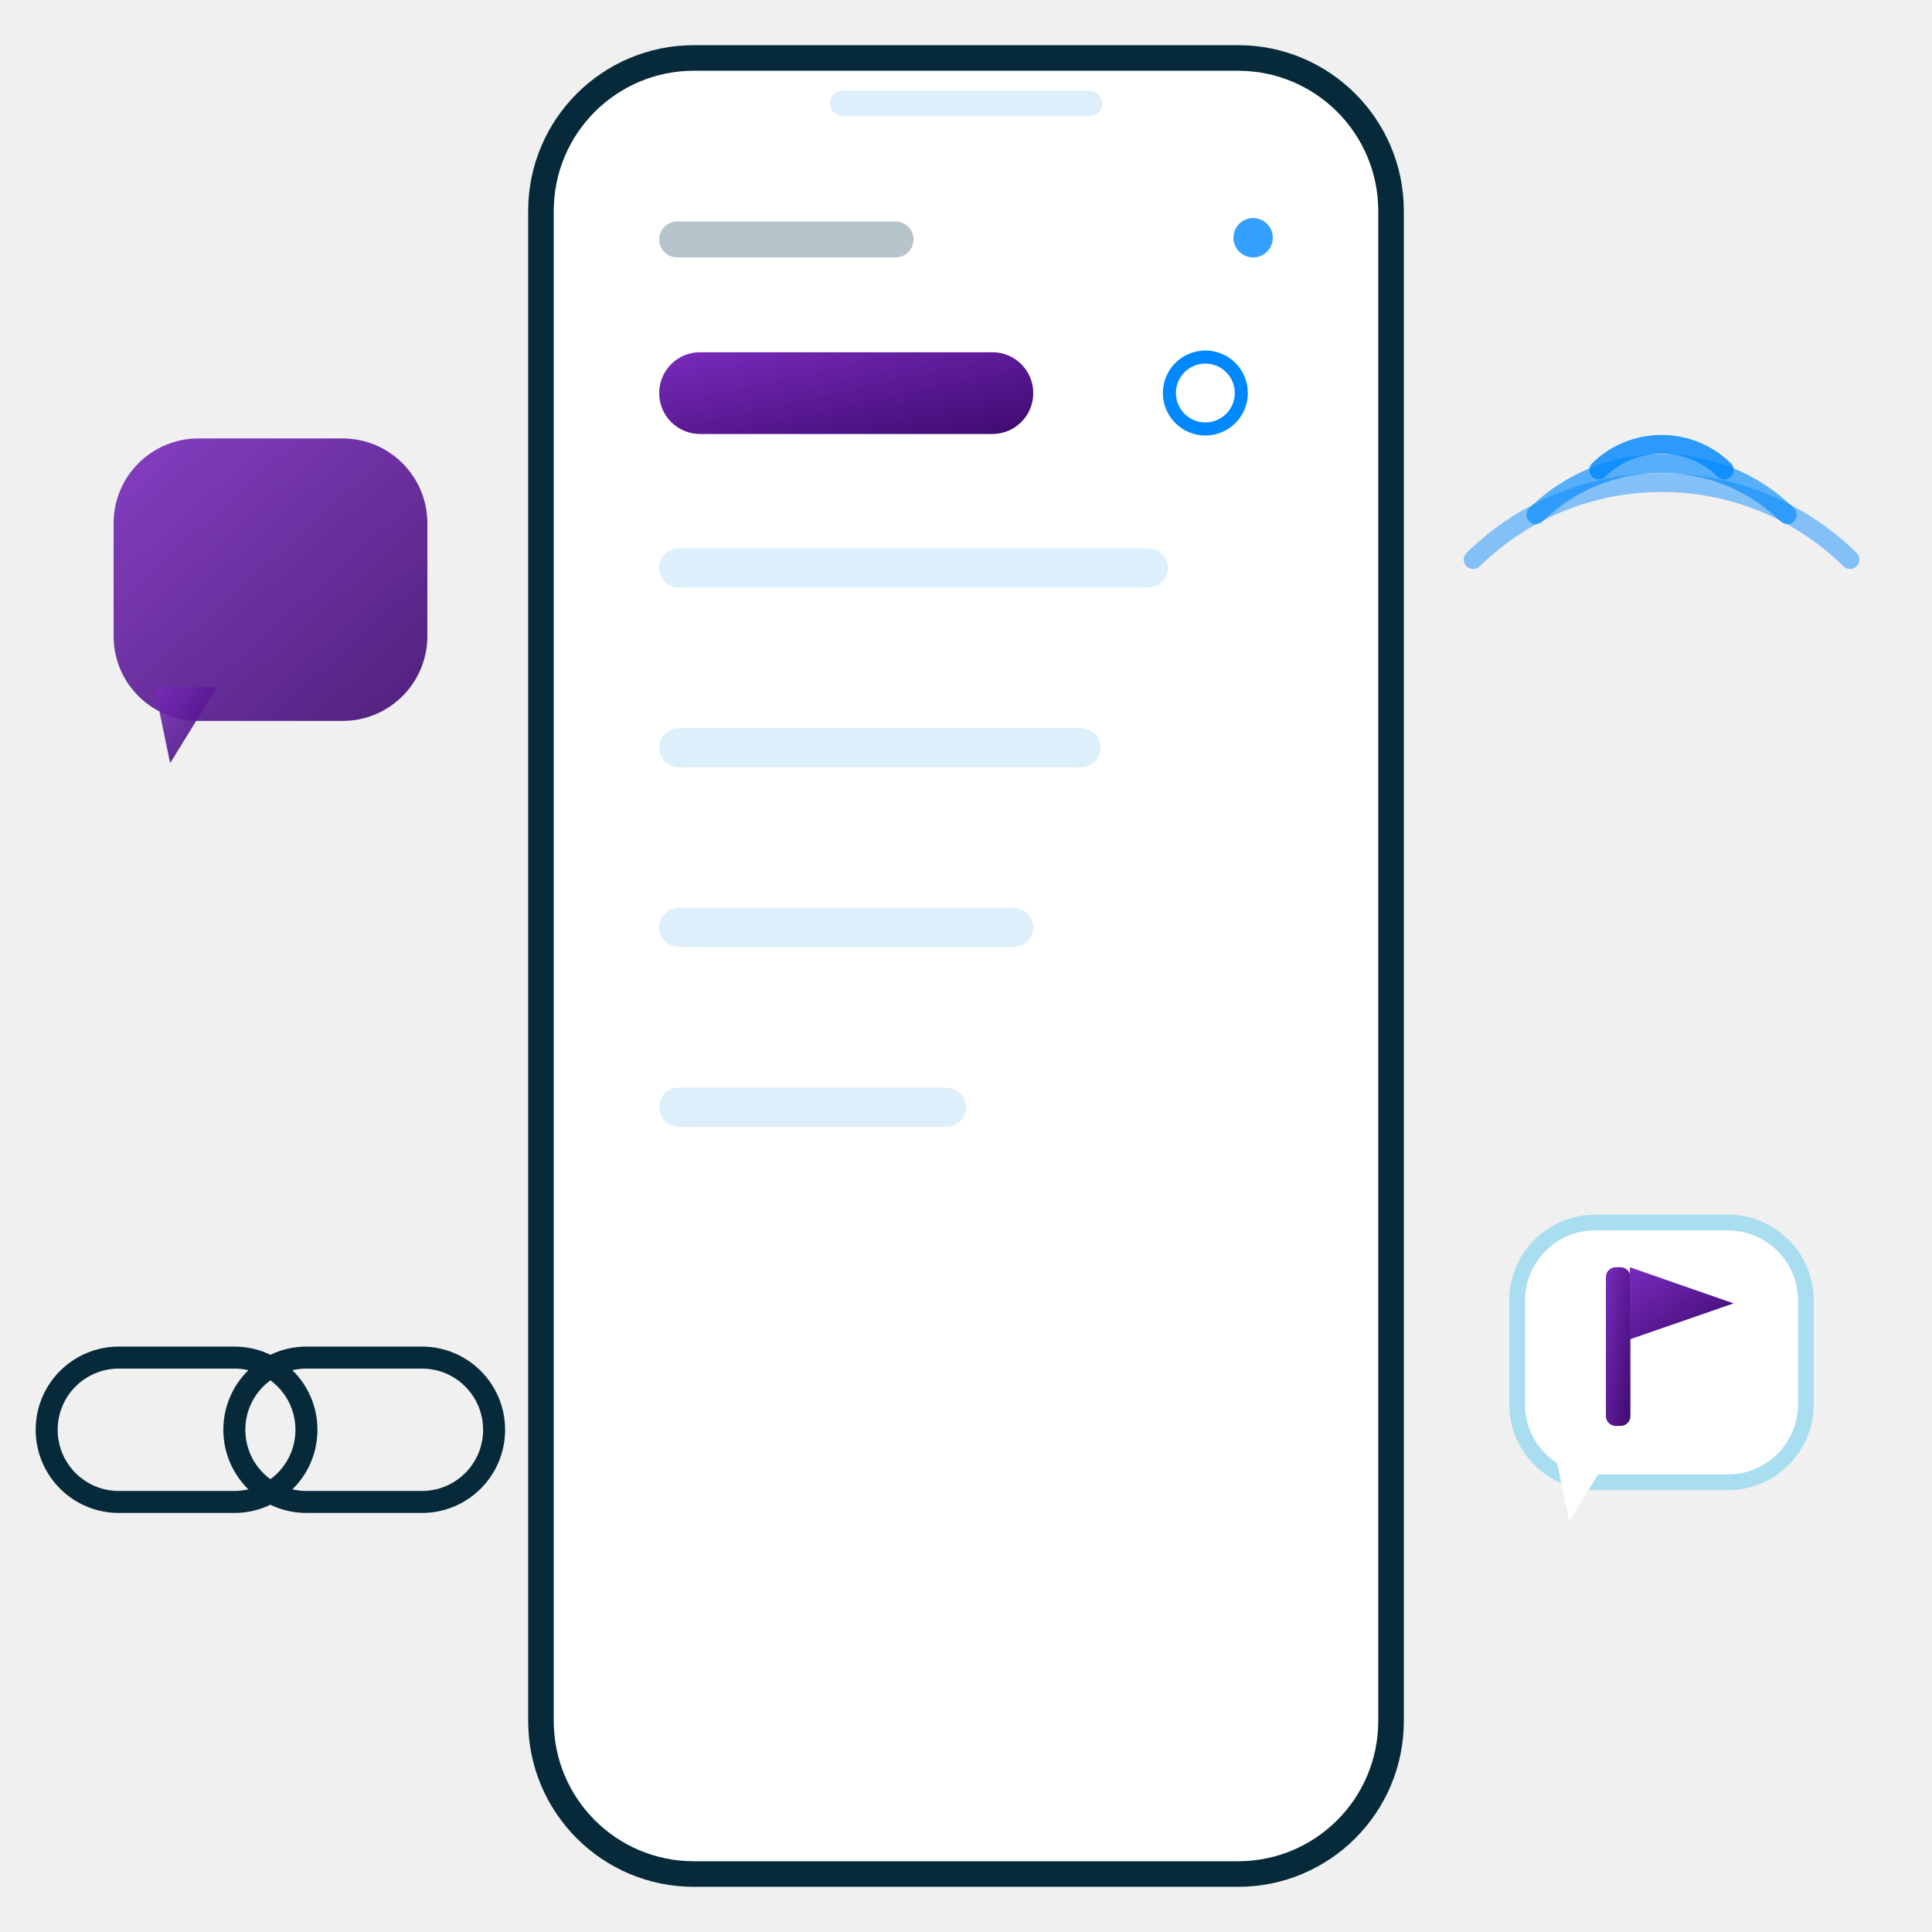
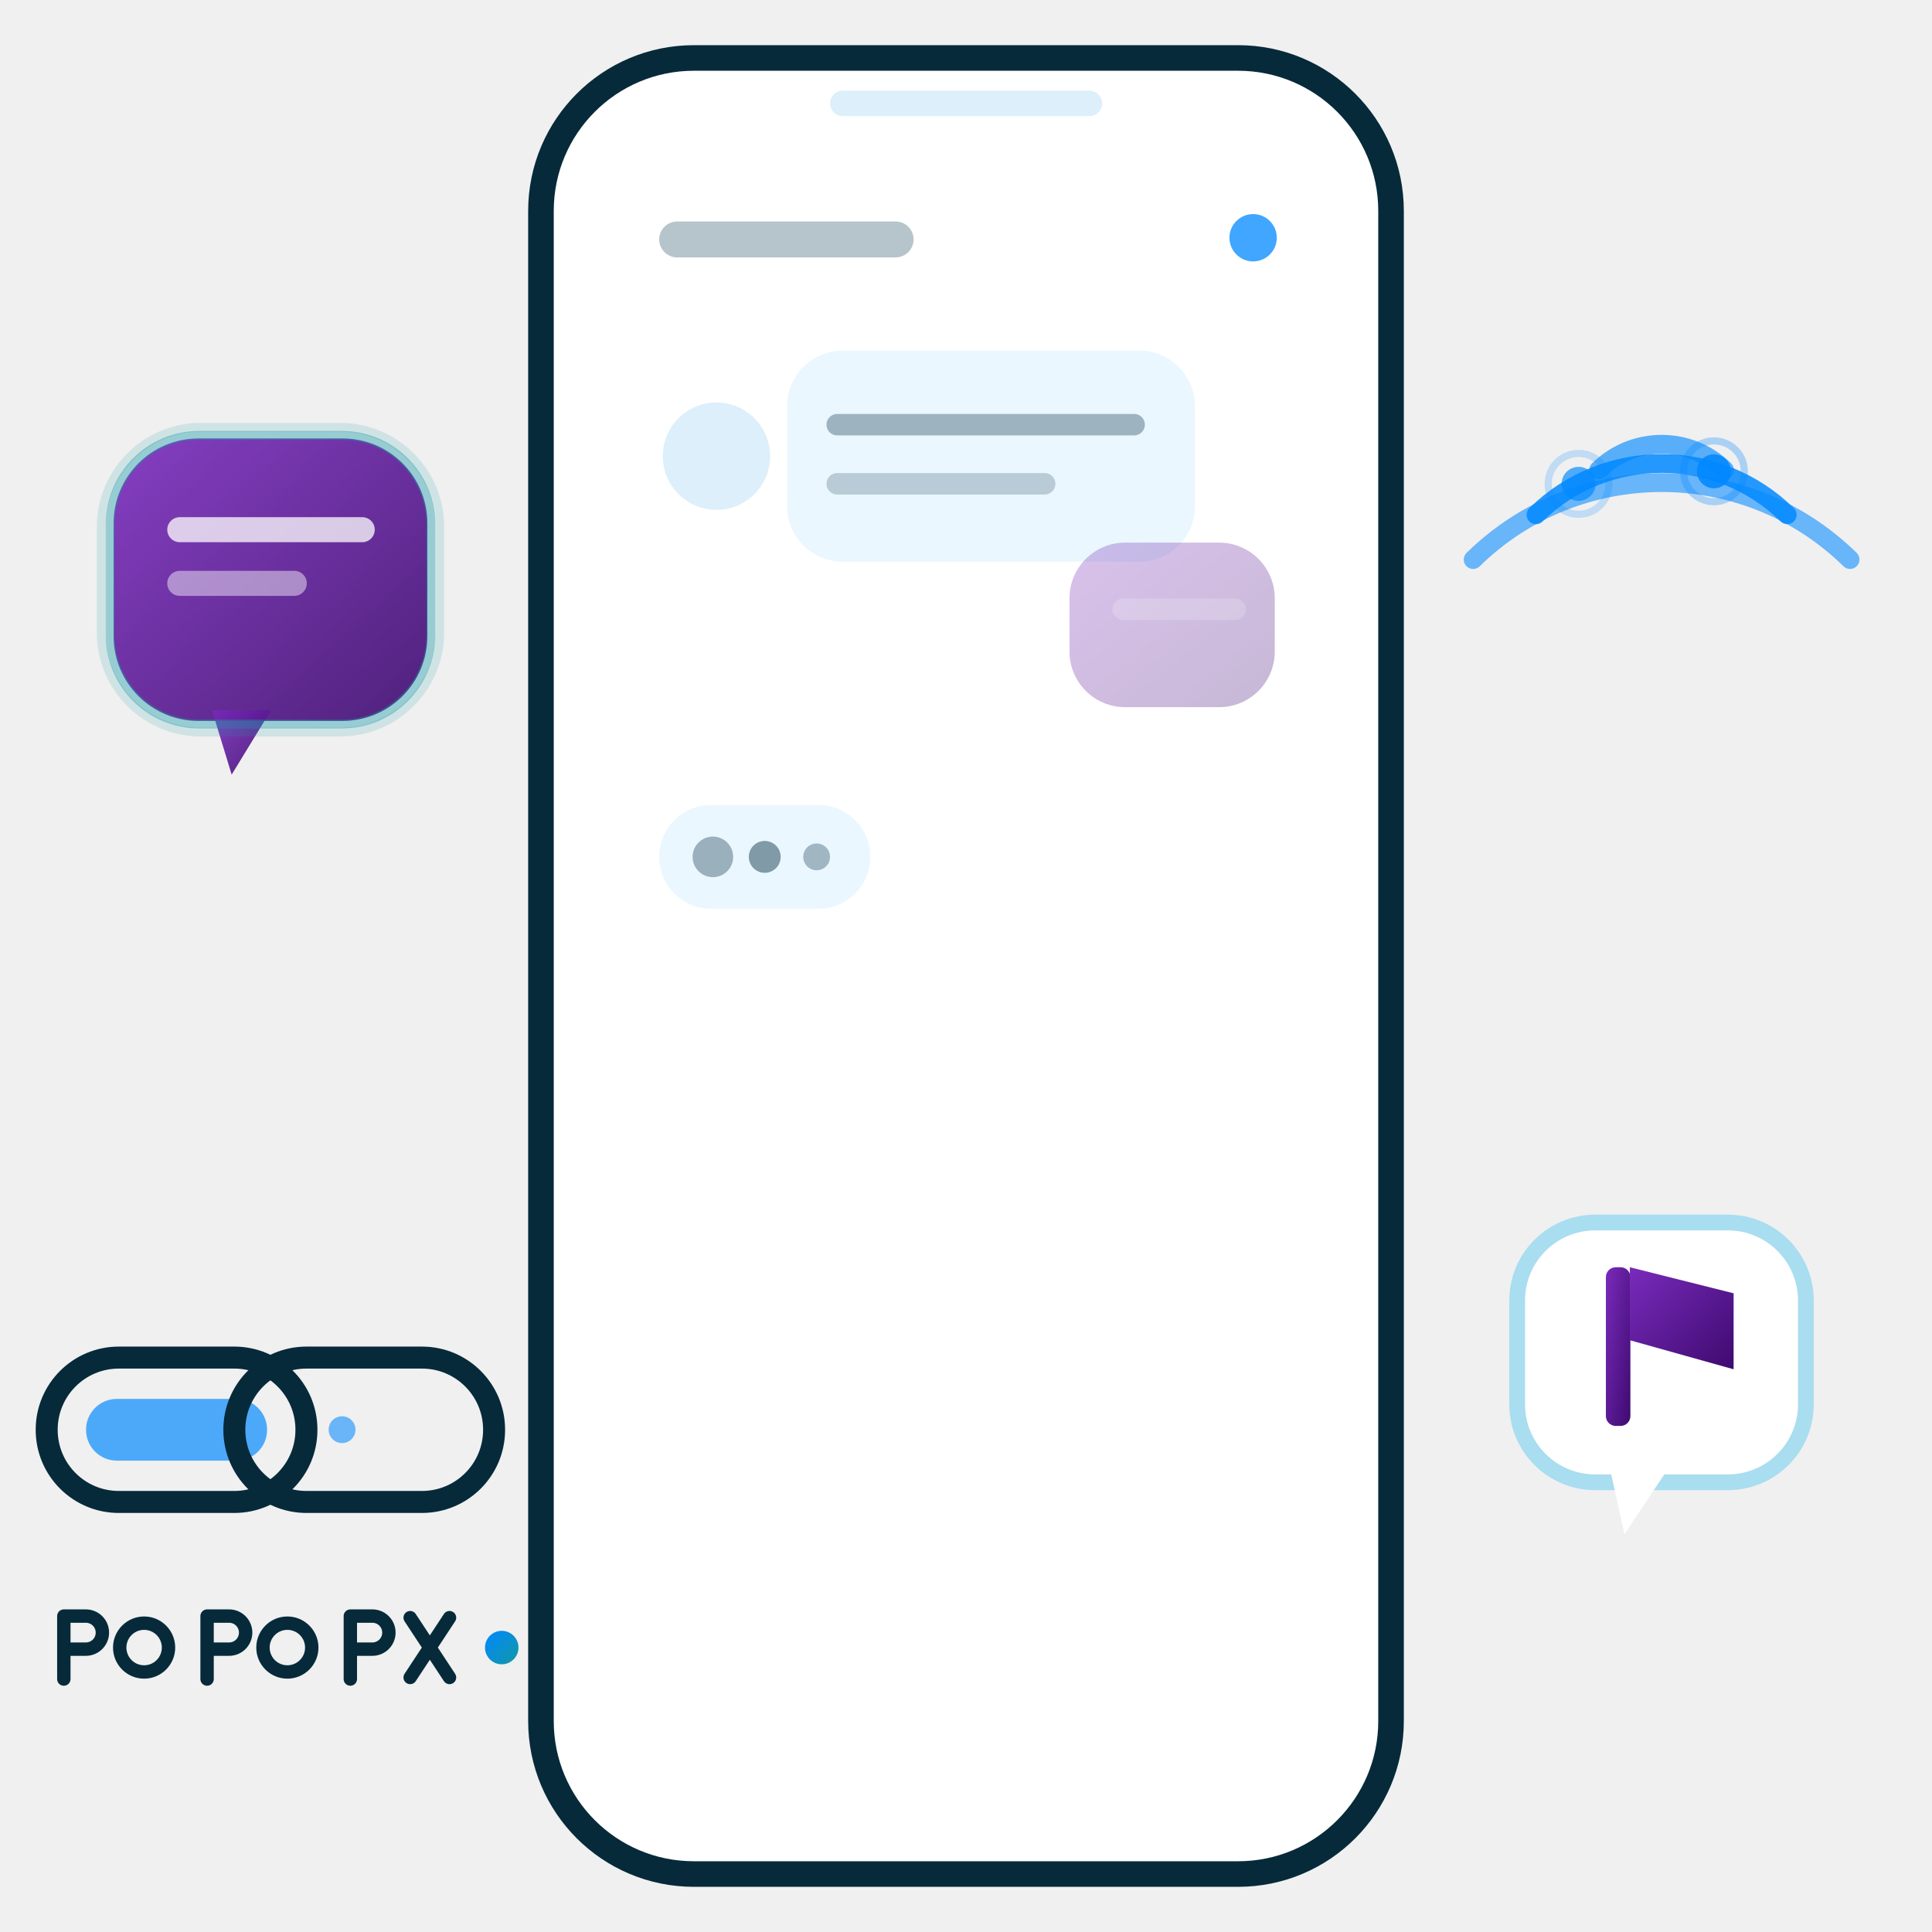
<svg xmlns="http://www.w3.org/2000/svg" width="1080" height="1080" viewBox="0 0 1080 1080">
  <defs>
    <linearGradient id="g1" x1="0" y1="0" x2="1" y2="1">
      <stop offset="0" stop-color="#792BBC" />
      <stop offset="1" stop-color="#3E0A6F" />
    </linearGradient>
    <linearGradient id="g2" x1="0" y1="0" x2="1" y2="1">
      <stop offset="0" stop-color="#7A2BBE" />
      <stop offset="1" stop-color="#3D0A6D" />
    </linearGradient>
    <linearGradient id="g3" x1="0" y1="0" x2="1" y2="1">
      <stop offset="0" stop-color="#0088FF" />
      <stop offset="1" stop-color="#1298A5" />
    </linearGradient>
    <linearGradient id="g4" x1="0" y1="0" x2="1" y2="1">
      <stop offset="0" stop-color="#0088FF" />
      <stop offset="1" stop-color="#70F0F9" />
    </linearGradient>
  </defs>
  <g>
    <rect x="302.4" y="32.4" width="475.2" height="1015.2" rx="85.5" fill="#FFFFFF" stroke="#062A3A" stroke-width="14.3" />
    <rect x="330.9" y="78.1" width="418.2" height="913.7" rx="47.5" fill="#FFFFFF" />
-     <rect x="464.0" y="50.7" width="152.1" height="14.2" rx="7.1" fill="#DCEFFA" />
+     <rect x="464" y="50.7" width="152.1" height="14.2" rx="7.1" fill="#DCEFFA" />
    <rect x="368.5" y="123.8" width="142.2" height="20.1" rx="10.1" fill="#6E8A99" opacity="0.5" />
-     <circle cx="700.5" cy="132.9" r="11.0" fill="#0088FF" opacity="0.8" />
-     <rect x="368.5" y="196.9" width="209.1" height="45.7" rx="22.8" fill="url(#g1)" />
-     <rect x="368.5" y="306.5" width="284.4" height="21.9" rx="11.0" fill="#DCEFFA" />
-     <rect x="368.5" y="407.0" width="246.7" height="21.9" rx="11.0" fill="#DCEFFA" />
-     <rect x="368.5" y="507.5" width="209.1" height="21.9" rx="11.0" fill="#DCEFFA" />
-     <rect x="368.5" y="608.0" width="171.5" height="21.9" rx="11.0" fill="#DCEFFA" />
-     <circle cx="673.8" cy="219.7" r="20.1" fill="none" stroke="#0088FF" stroke-width="7.3" />
+     <circle cx="700.5" cy="132.9" r="13.23" fill="#0088FF" opacity="0.75" />
+     <circle cx="400.5" cy="255" r="30" fill="#DCEFFA" opacity="1" />
+     <rect x="440" y="196" width="228" height="118" rx="31.1" fill="#EAF7FF" opacity="1" />
+     <rect x="462" y="231.4" width="178" height="12" rx="6" fill="#6E8A99" opacity="0.62" />
+     <rect x="462" y="264.44" width="128" height="12" rx="6" fill="#6E8A99" opacity="0.4" />
+     <rect x="597.85" y="303.32" width="114.75" height="92" rx="31.1" fill="url(#g1)" opacity="0.29" />
+     <rect x="621.85" y="334.6" width="74.59" height="12" rx="6" fill="#FFFFFF" opacity="0.18" />
+     <rect x="368.5" y="450" width="118" height="58" rx="29" fill="#EAF7FF" opacity="1" />
+     <circle cx="398.5" cy="479" r="11.34" fill="#6E8A99" opacity="0.65" />
+     <circle cx="427.5" cy="479" r="8.91" fill="#6E8A99" opacity="0.85" />
+     <circle cx="456.5" cy="479" r="7.49" fill="#6E8A99" opacity="0.6" />
    <rect x="63.5" y="245.1" width="175.4" height="157.9" rx="47.4" fill="url(#g1)" opacity="0.9" />
-     <path d="M 86.3 384.0 L 121.4 384.0 L 95.1 426.6 Z" fill="url(#g1)" opacity="0.9" />
+     <path d="M 118.5 397.0 L 151.5 397.0 L 129.5 433.0 Z" fill="url(#g1)" opacity="0.9" />
+     <rect x="61.6" y="243.39" width="179.21" height="161.33" rx="49.69" fill="none" stroke="#1298A5" stroke-width="5" opacity="0.4" />
+     <rect x="56.6" y="238.89" width="189.21" height="170.33" rx="55.69" fill="none" stroke="#1298A5" stroke-width="5" opacity="0.15" />
+     <rect x="93.5" y="289.1" width="116" height="14" rx="7" fill="#FFFFFF" opacity="0.75" />
+     <rect x="93.5" y="319.1" width="78" height="14" rx="7" fill="#FFFFFF" opacity="0.45" />
    <rect x="848.1" y="683.4" width="161.4" height="145.2" rx="43.6" fill="#FFFFFF" stroke="#A9DDF0" stroke-width="8.8" />
-     <path d="M 869.1 811.2 L 901.4 811.2 L 877.2 850.4 Z" fill="#FFFFFF" />
+     <path d="M 900.1 821.6 L 932.1 821.6 L 908.1 857.6 Z" fill="#FFFFFF" />
    <rect x="897.7" y="708.4" width="13.7" height="88.7" rx="5.5" fill="url(#g1)" />
-     <path d="M 911.1 708.4 L 969.1 728.6 L 911.1 748.7 Z" fill="url(#g1)" />
+     <path d="M 911.1 708.4 L 969.1 722.96 L 969.1 765.44 L 911.1 749.2 Z" fill="url(#g1)" />
+     <path d="M 893.71 262.7 a 50.2 50.2 0 0 1 70.28 0" fill="none" stroke="#0088FF" stroke-width="10.5" stroke-linecap="round" stroke-linejoin="round" opacity="0.63" />
+     <path d="M 858.64 287.75 a 100.3 100.3 0 0 1 140.42 0" fill="none" stroke="#0088FF" stroke-width="10.5" stroke-linecap="round" stroke-linejoin="round" opacity="0.85" />
+     <path d="M 823.5 312.8 a 150.5 150.5 0 0 1 210.7 0" fill="none" stroke="#0088FF" stroke-width="10.5" stroke-linecap="round" stroke-linejoin="round" opacity="0.57" />
+     <circle cx="882.46" cy="270.47" r="9.5" fill="#0088FF" opacity="0.67" />
+     <circle cx="882.46" cy="270.47" r="17" fill="none" stroke="#0088FF" stroke-width="4" opacity="0.2" />
+     <circle cx="958.1" cy="263.46" r="9.5" fill="#0088FF" opacity="0.87" />
+     <circle cx="958.1" cy="263.46" r="17" fill="none" stroke="#0088FF" stroke-width="4" opacity="0.29" />
    <rect x="26.1" y="758.9" width="145.2" height="80.7" rx="40.3" fill="none" stroke="#062A3A" stroke-width="12.3" />
-     <rect x="131.0" y="758.9" width="145.2" height="80.7" rx="40.3" fill="none" stroke="#062A3A" stroke-width="12.3" />
-     <path d="M 893.7 262.7 a 50.2 50.2 0 0 1 70.2 0" fill="none" stroke="#0088FF" stroke-width="10.5" stroke-linecap="round" stroke-linejoin="round" opacity="0.82" />
-     <path d="M 858.6 287.8 a 100.3 100.3 0 0 1 140.5 0" fill="none" stroke="#0088FF" stroke-width="10.5" stroke-linecap="round" stroke-linejoin="round" opacity="0.64" />
-     <path d="M 823.5 312.8 a 150.5 150.5 0 0 1 210.7 0" fill="none" stroke="#0088FF" stroke-width="10.5" stroke-linecap="round" stroke-linejoin="round" opacity="0.46" />
+     <rect x="48.1" y="782" width="101.2" height="34.5" rx="17.2" fill="#0088FF" opacity="0.68" />
+     <rect x="131" y="758.9" width="145.2" height="80.7" rx="40.3" fill="none" stroke="#062A3A" stroke-width="12.3" />
+     <circle cx="191.22" cy="799.2" r="7.5" fill="#0088FF" opacity="0.56" />
+     <path d="M 35.68 938.6 L 35.68 903.4 L 48 903.4 A 9.24 9.24 0 0 1 48 921.88 L 35.68 921.88" fill="none" stroke="#062A3A" stroke-width="7.48" stroke-linecap="round" stroke-linejoin="round" />
+     <circle cx="80.56" cy="921" r="13.64" fill="none" stroke="#062A3A" stroke-width="7.48" />
+     <path d="M 115.76 938.6 L 115.76 903.4 L 128.08 903.4 A 9.24 9.24 0 0 1 128.08 921.88 L 115.76 921.88" fill="none" stroke="#062A3A" stroke-width="7.48" stroke-linecap="round" stroke-linejoin="round" />
+     <circle cx="160.64" cy="921" r="13.64" fill="none" stroke="#062A3A" stroke-width="7.48" />
+     <path d="M 195.84 938.6 L 195.84 903.4 L 208.16 903.4 A 9.24 9.24 0 0 1 208.16 921.88 L 195.84 921.88" fill="none" stroke="#062A3A" stroke-width="7.48" stroke-linecap="round" stroke-linejoin="round" />
+     <path d="M 229.28 904.28 L 251.28 937.72 M 251.28 904.28 L 229.28 937.72" fill="none" stroke="#062A3A" stroke-width="7.48" stroke-linecap="round" stroke-linejoin="miter" />
+     <circle cx="280.48" cy="921" r="9.36" fill="url(#g3)" />
  </g>
</svg>
